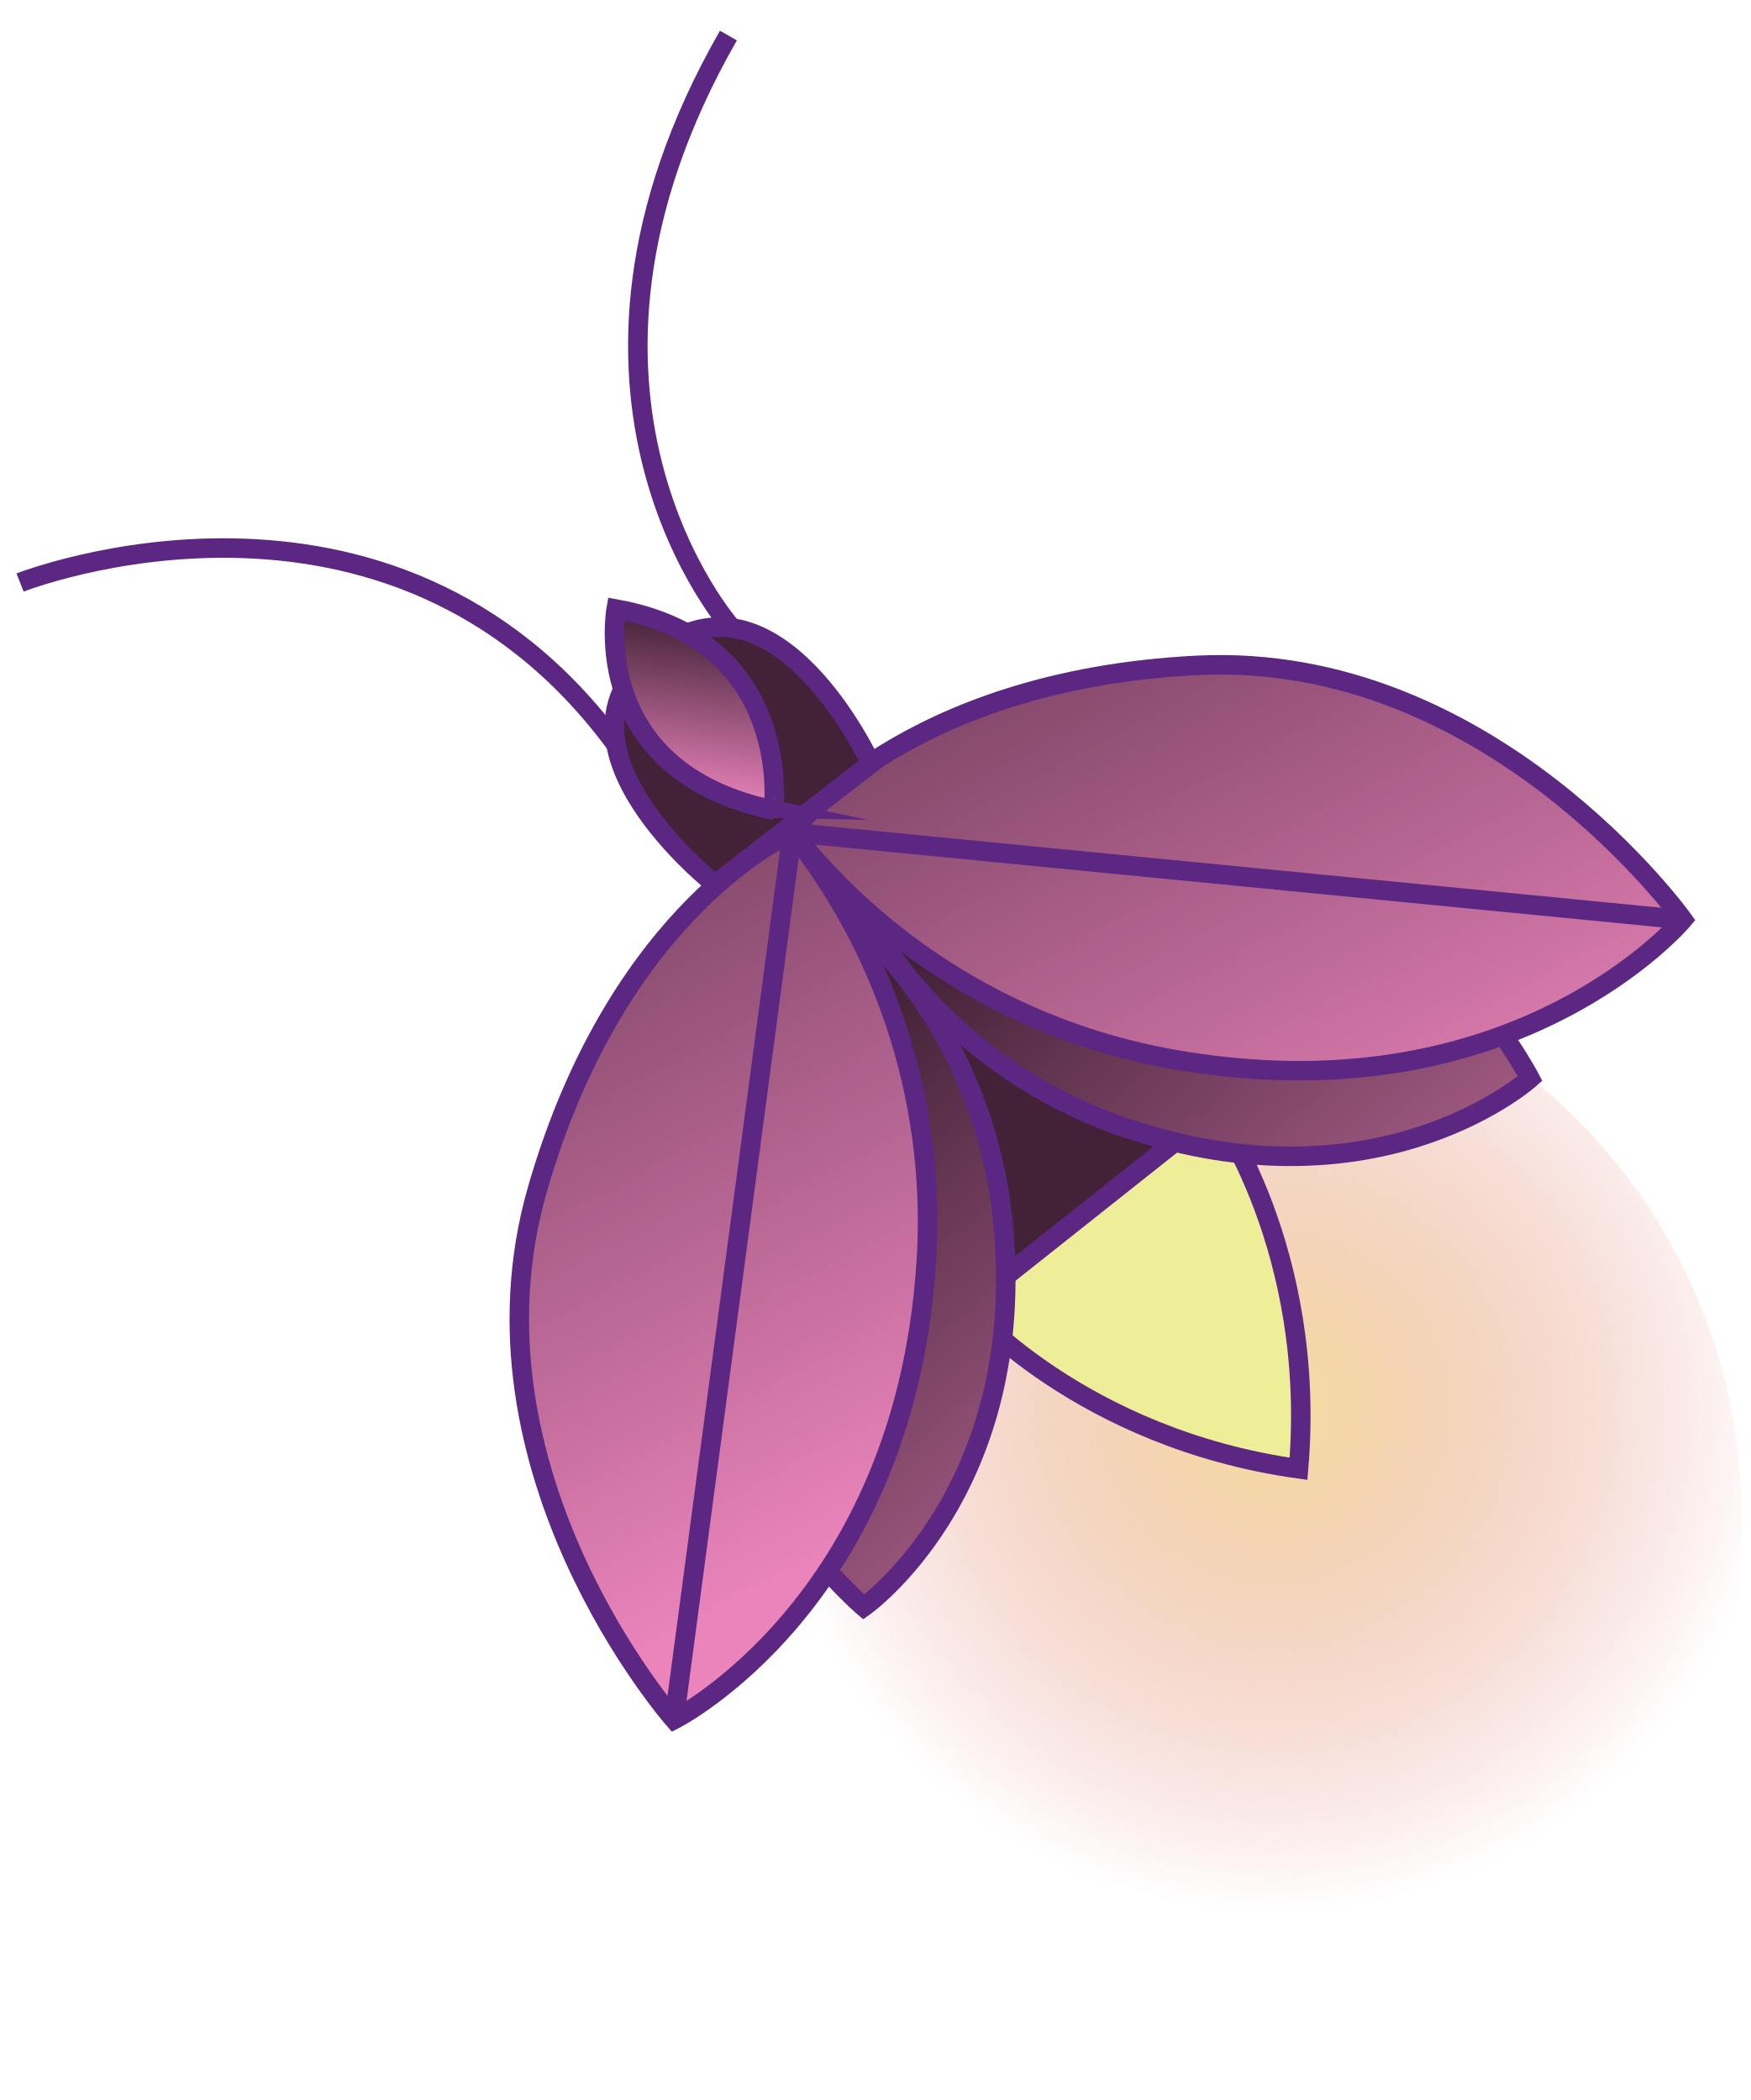
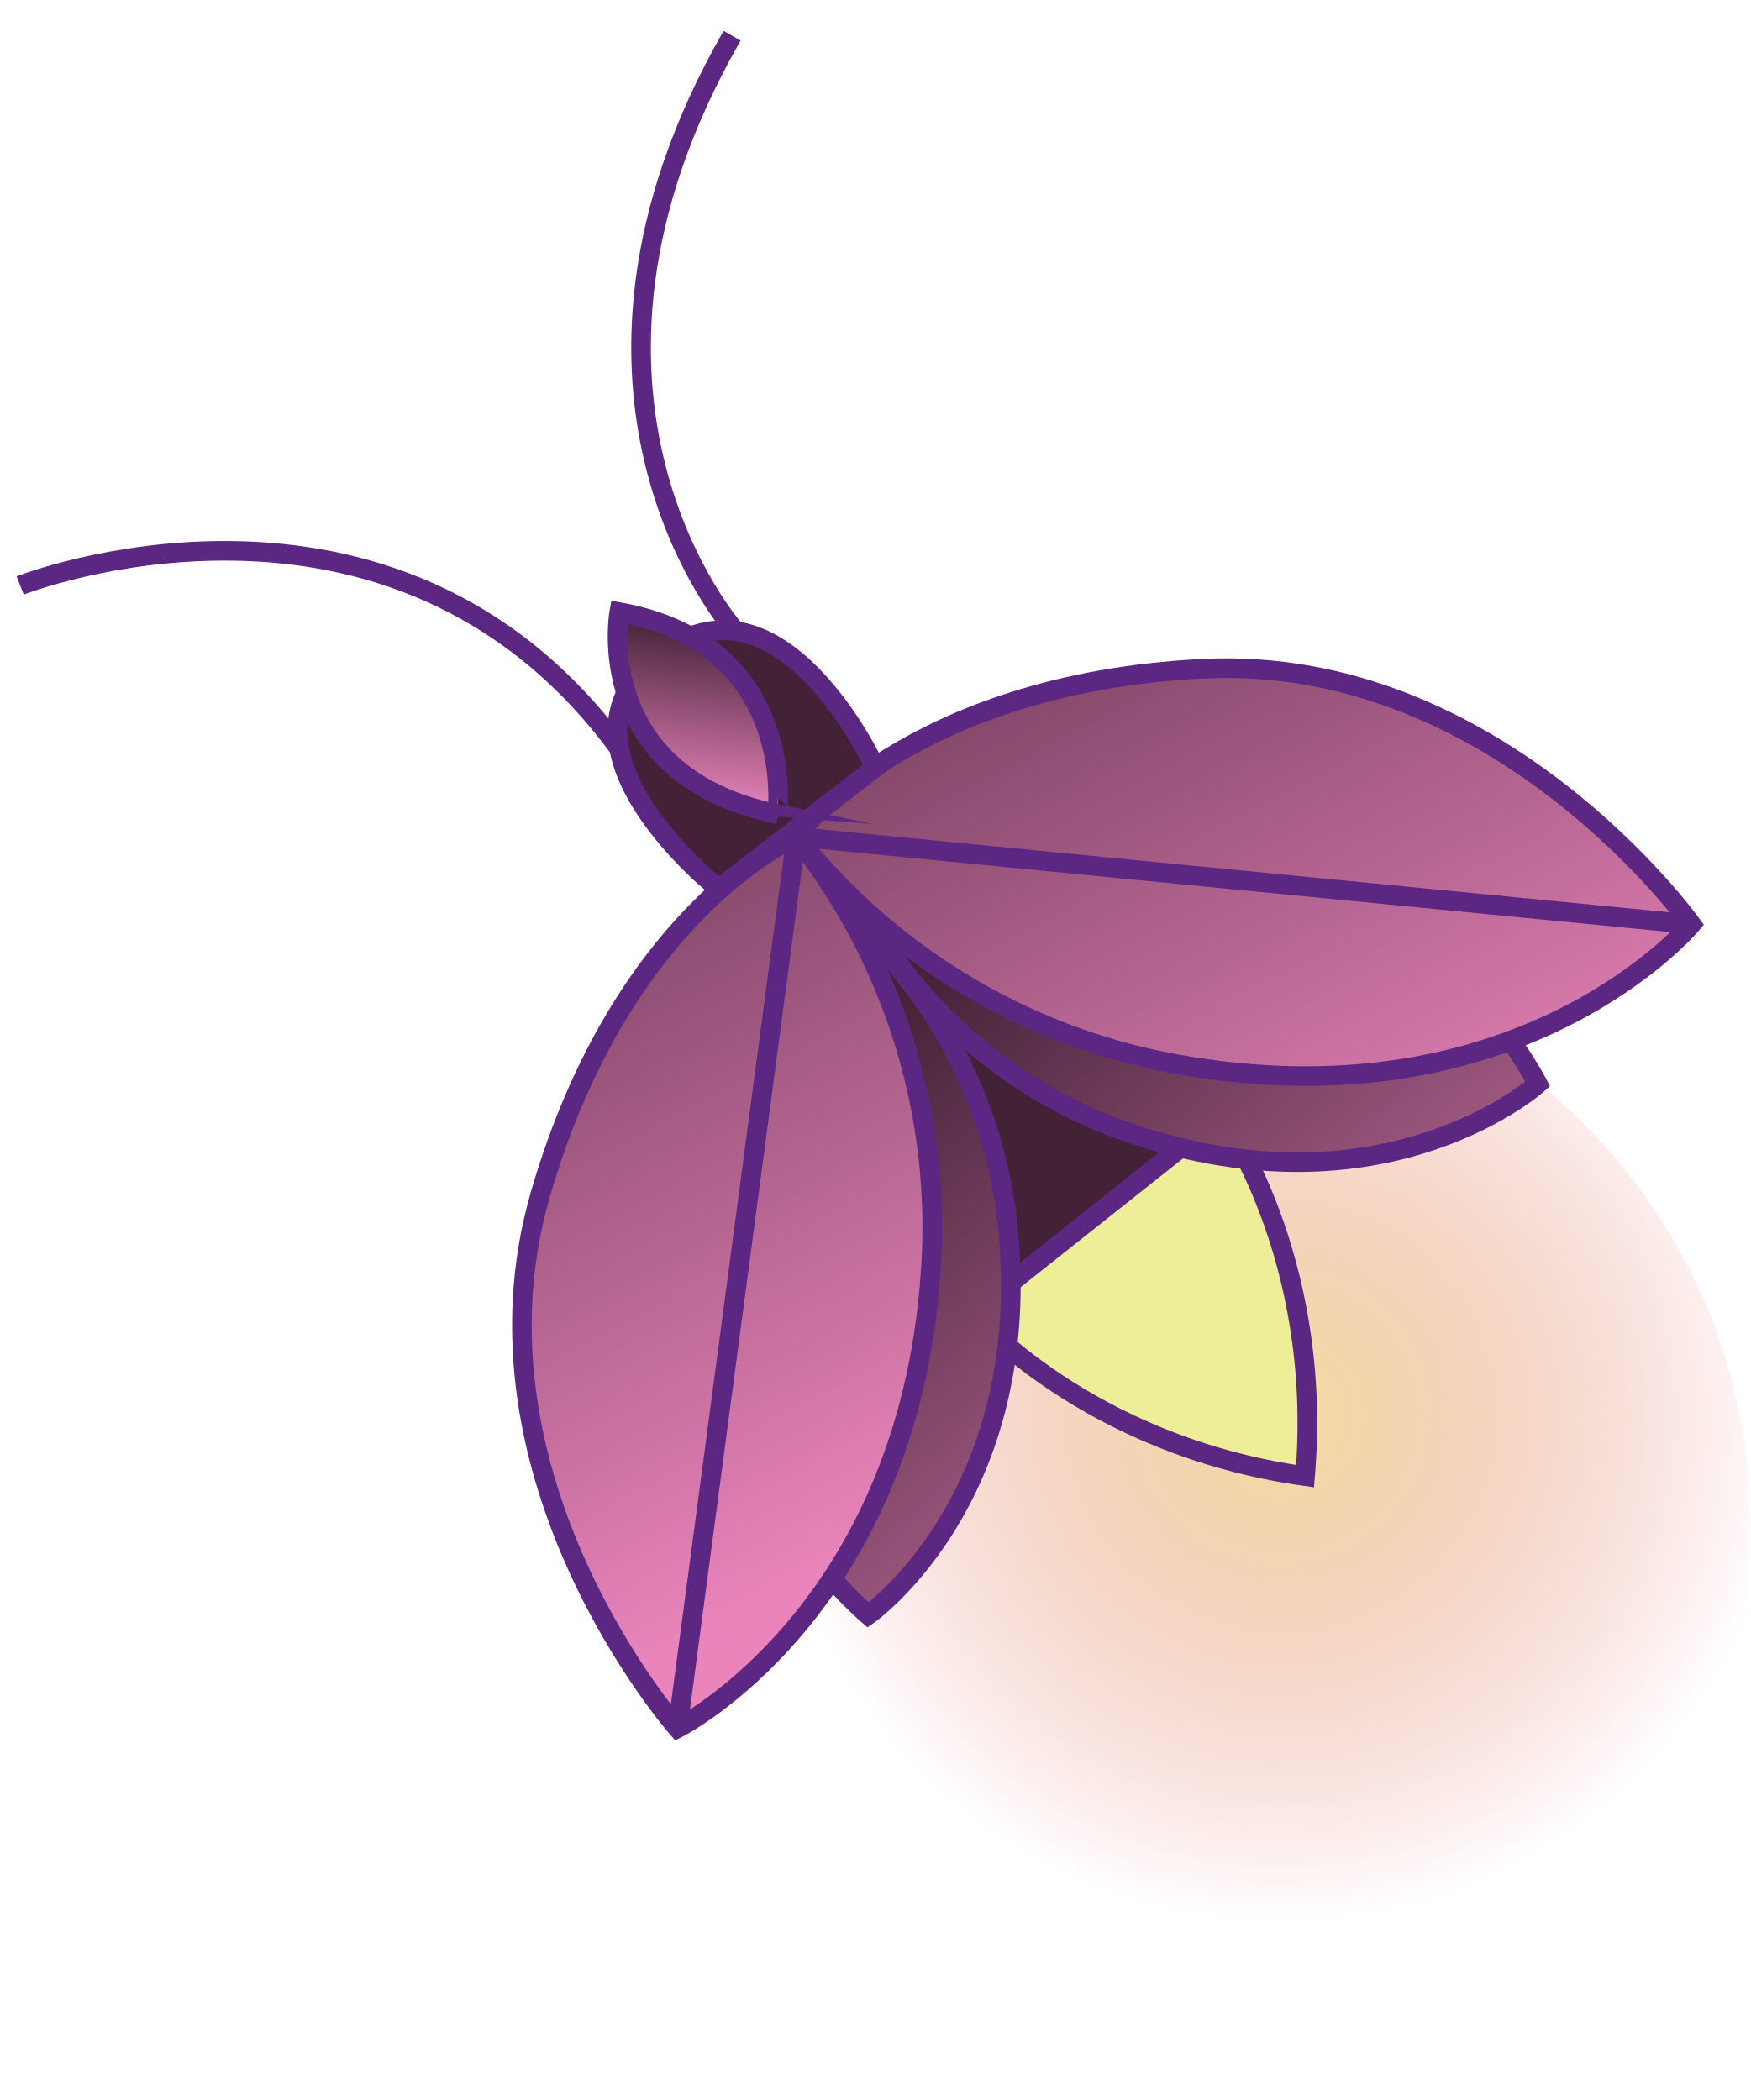
<svg xmlns="http://www.w3.org/2000/svg" width="65" height="78" viewBox="0 0 65 78" fill="none">
-   <path d="M43.724 77.326C55.294 77.326 64.675 67.946 64.675 56.375C64.675 44.804 55.294 35.424 43.724 35.424C32.153 35.424 22.773 44.804 22.773 56.375C22.773 67.946 32.153 77.326 43.724 77.326Z" fill="url(#paint0_radial_830_9402)" />
-   <path d="M35.923 48.51C35.923 48.51 40.112 53.419 48.219 54.555C48.911 46.392 45.102 41.2 45.102 41.2" fill="#EFEE98" />
-   <path d="M35.923 48.51C35.923 48.51 40.112 53.419 48.219 54.555C48.911 46.392 45.102 41.2 45.102 41.2" stroke="#5B2783" stroke-width="0.724" stroke-miterlimit="10" />
-   <path d="M35.134 28.591L25.011 36.622L35.022 49.241L45.145 41.21L35.134 28.591Z" fill="#432237" stroke="#5B2783" stroke-width="0.724" stroke-miterlimit="10" />
-   <path d="M56.817 40.059C56.817 40.059 52.51 31.712 44.191 30.933C35.873 30.154 32.116 33.972 32.116 33.972C34.355 37.83 37.962 40.706 42.222 42.029C51.405 44.926 56.817 40.059 56.817 40.059Z" fill="url(#paint1_linear_830_9402)" stroke="#5B2783" stroke-width="0.724" stroke-miterlimit="10" />
-   <path d="M62.493 34.159C62.493 34.159 55.355 24.169 44.45 24.714C33.546 25.259 29.41 30.903 29.41 30.903C33.029 35.471 38.234 38.51 43.99 39.417C56.406 41.429 62.493 34.159 62.493 34.159Z" fill="url(#paint2_linear_830_9402)" stroke="#5B2783" stroke-width="0.724" stroke-miterlimit="10" />
-   <path d="M62.493 34.159L29.419 30.925" stroke="#5B2783" stroke-width="0.724" stroke-miterlimit="10" />
-   <path d="M32.074 59.686C32.074 59.686 24.92 53.594 26.063 45.32C27.207 37.045 31.764 34.232 31.764 34.232C35.004 37.293 36.975 41.46 37.287 45.907C38.014 55.522 32.074 59.686 32.074 59.686Z" fill="url(#paint3_linear_830_9402)" stroke="#5B2783" stroke-width="0.724" stroke-miterlimit="10" />
-   <path d="M25.034 63.87C25.034 63.87 16.933 54.649 19.961 44.158C22.989 33.666 29.411 30.925 29.411 30.925C33.034 35.49 34.808 41.251 34.382 47.063C33.498 59.602 25.034 63.87 25.034 63.87Z" fill="url(#paint4_linear_830_9402)" stroke="#5B2783" stroke-width="0.724" stroke-miterlimit="10" />
-   <path d="M25.035 63.87L29.419 30.925" stroke="#5B2783" stroke-width="0.724" stroke-miterlimit="10" />
-   <path d="M26.551 32.847C26.551 32.847 19.96 27.661 24.284 24.241C28.789 20.654 32.34 28.363 32.34 28.363L26.551 32.847Z" fill="#432237" stroke="#5B2783" stroke-width="0.724" stroke-miterlimit="10" />
-   <path d="M22.88 22.622C22.88 22.622 21.787 28.641 28.726 30.09C28.712 30.09 29.542 23.827 22.88 22.622Z" fill="url(#paint5_linear_830_9402)" stroke="#5B2783" stroke-width="0.724" stroke-miterlimit="10" />
-   <path d="M27.175 23.325C27.175 23.325 19.407 14.656 27.049 1.32" stroke="#5B2783" stroke-width="0.724" stroke-miterlimit="10" />
-   <path d="M0.745 21.637C0.745 21.637 14.468 16.224 22.872 27.65" stroke="#5B2783" stroke-width="0.724" stroke-miterlimit="10" />
+   <path d="M43.944 77.715C55.573 77.715 65 68.288 65 56.659C65 45.03 55.573 35.602 43.944 35.602C32.315 35.602 22.887 45.03 22.887 56.659C22.887 68.288 32.315 77.715 43.944 77.715Z" fill="url(#paint0_radial_1036_7816)" />
+   <path d="M36.104 48.754C36.104 48.754 40.314 53.688 48.462 54.829C49.157 46.625 45.329 41.407 45.329 41.407" fill="#EFEE98" />
+   <path d="M36.104 48.754C36.104 48.754 40.314 53.688 48.462 54.829C49.157 46.625 45.329 41.407 45.329 41.407" stroke="#5B2783" stroke-width="0.728" stroke-miterlimit="10" />
+   <path d="M35.311 28.735L25.137 36.806L35.198 49.489L45.372 41.417L35.311 28.735Z" fill="#432237" stroke="#5B2783" stroke-width="0.728" stroke-miterlimit="10" />
+   <path d="M57.103 40.26C57.103 40.26 52.774 31.872 44.414 31.089C36.053 30.305 32.277 34.143 32.277 34.143C34.528 38.021 38.153 40.911 42.435 42.24C51.664 45.152 57.103 40.26 57.103 40.26Z" fill="url(#paint1_linear_1036_7816)" stroke="#5B2783" stroke-width="0.728" stroke-miterlimit="10" />
+   <path d="M62.808 34.331C62.808 34.331 55.633 24.291 44.674 24.838C33.715 25.386 29.558 31.059 29.558 31.059C33.195 35.649 38.426 38.704 44.212 39.615C56.69 41.638 62.808 34.331 62.808 34.331Z" fill="url(#paint2_linear_1036_7816)" stroke="#5B2783" stroke-width="0.728" stroke-miterlimit="10" />
+   <path d="M62.808 34.331L29.567 31.081" stroke="#5B2783" stroke-width="0.728" stroke-miterlimit="10" />
+   <path d="M32.236 59.986C32.236 59.986 25.045 53.864 26.195 45.548C27.344 37.232 31.924 34.404 31.924 34.404C35.18 37.48 37.162 41.669 37.474 46.138C38.205 55.801 32.236 59.986 32.236 59.986Z" fill="url(#paint3_linear_1036_7816)" stroke="#5B2783" stroke-width="0.728" stroke-miterlimit="10" />
+   <path d="M25.16 64.192C25.16 64.192 17.018 54.924 20.061 44.38C23.105 33.835 29.558 31.081 29.558 31.081C33.2 35.669 34.983 41.458 34.555 47.3C33.666 59.902 25.16 64.192 25.16 64.192Z" fill="url(#paint4_linear_1036_7816)" stroke="#5B2783" stroke-width="0.728" stroke-miterlimit="10" />
+   <path d="M25.161 64.192L29.567 31.08" stroke="#5B2783" stroke-width="0.728" stroke-miterlimit="10" />
+   <path d="M26.685 33.012C26.685 33.012 20.061 27.8 24.406 24.363C28.934 20.758 32.503 28.506 32.503 28.506L26.685 33.012Z" fill="#432237" stroke="#5B2783" stroke-width="0.728" stroke-miterlimit="10" />
+   <path d="M22.995 22.735C22.995 22.735 21.897 28.785 28.871 30.241C28.856 30.241 29.69 23.947 22.995 22.735Z" fill="url(#paint5_linear_1036_7816)" stroke="#5B2783" stroke-width="0.728" stroke-miterlimit="10" />
+   <path d="M27.312 23.442C27.312 23.442 19.505 14.73 27.185 1.326" stroke="#5B2783" stroke-width="0.728" stroke-miterlimit="10" />
+   <path d="M0.749 21.746C0.749 21.746 14.541 16.305 22.987 27.789" stroke="#5B2783" stroke-width="0.728" stroke-miterlimit="10" />
  <defs>
-     <radialGradient id="paint0_radial_830_9402" cx="0" cy="0" r="1" gradientUnits="userSpaceOnUse" gradientTransform="translate(47.3192 52.2759) rotate(47.4) scale(18.8153)">
+     <radialGradient id="paint0_radial_1036_7816" cx="0" cy="0" r="1" gradientUnits="userSpaceOnUse" gradientTransform="translate(47.5572 52.5389) rotate(47.4) scale(18.91)">
      <stop stop-color="#F5DD9F" />
      <stop offset="1" stop-color="#E38382" stop-opacity="0" />
    </radialGradient>
-     <linearGradient id="paint1_linear_830_9402" x1="61.101" y1="56.216" x2="39.482" y2="31.167" gradientUnits="userSpaceOnUse">
+     <linearGradient id="paint1_linear_1036_7816" x1="61.408" y1="56.499" x2="39.681" y2="31.324" gradientUnits="userSpaceOnUse">
      <stop stop-color="#EA84BB" />
      <stop offset="1" stop-color="#432237" />
    </linearGradient>
-     <linearGradient id="paint2_linear_830_9402" x1="53.068" y1="45.919" x2="33.477" y2="8.978" gradientUnits="userSpaceOnUse">
+     <linearGradient id="paint2_linear_1036_7816" x1="53.335" y1="46.15" x2="33.645" y2="9.024" gradientUnits="userSpaceOnUse">
      <stop stop-color="#EA84BB" />
      <stop offset="1" stop-color="#432237" />
    </linearGradient>
-     <linearGradient id="paint3_linear_830_9402" x1="48.937" y1="66.714" x2="27.318" y2="41.665" gradientUnits="userSpaceOnUse">
+     <linearGradient id="paint3_linear_1036_7816" x1="49.184" y1="67.049" x2="27.456" y2="41.875" gradientUnits="userSpaceOnUse">
      <stop stop-color="#EA84BB" />
      <stop offset="1" stop-color="#432237" />
    </linearGradient>
-     <linearGradient id="paint4_linear_830_9402" x1="32.249" y1="56.959" x2="12.649" y2="20.024" gradientUnits="userSpaceOnUse">
+     <linearGradient id="paint4_linear_1036_7816" x1="32.411" y1="57.245" x2="12.713" y2="20.125" gradientUnits="userSpaceOnUse">
      <stop stop-color="#EA84BB" />
      <stop offset="1" stop-color="#432237" />
    </linearGradient>
-     <linearGradient id="paint5_linear_830_9402" x1="25.447" y1="29.758" x2="26.225" y2="23.056" gradientUnits="userSpaceOnUse">
+     <linearGradient id="paint5_linear_1036_7816" x1="25.575" y1="29.908" x2="26.357" y2="23.172" gradientUnits="userSpaceOnUse">
      <stop stop-color="#EA84BB" />
      <stop offset="1" stop-color="#432237" />
    </linearGradient>
  </defs>
</svg>
